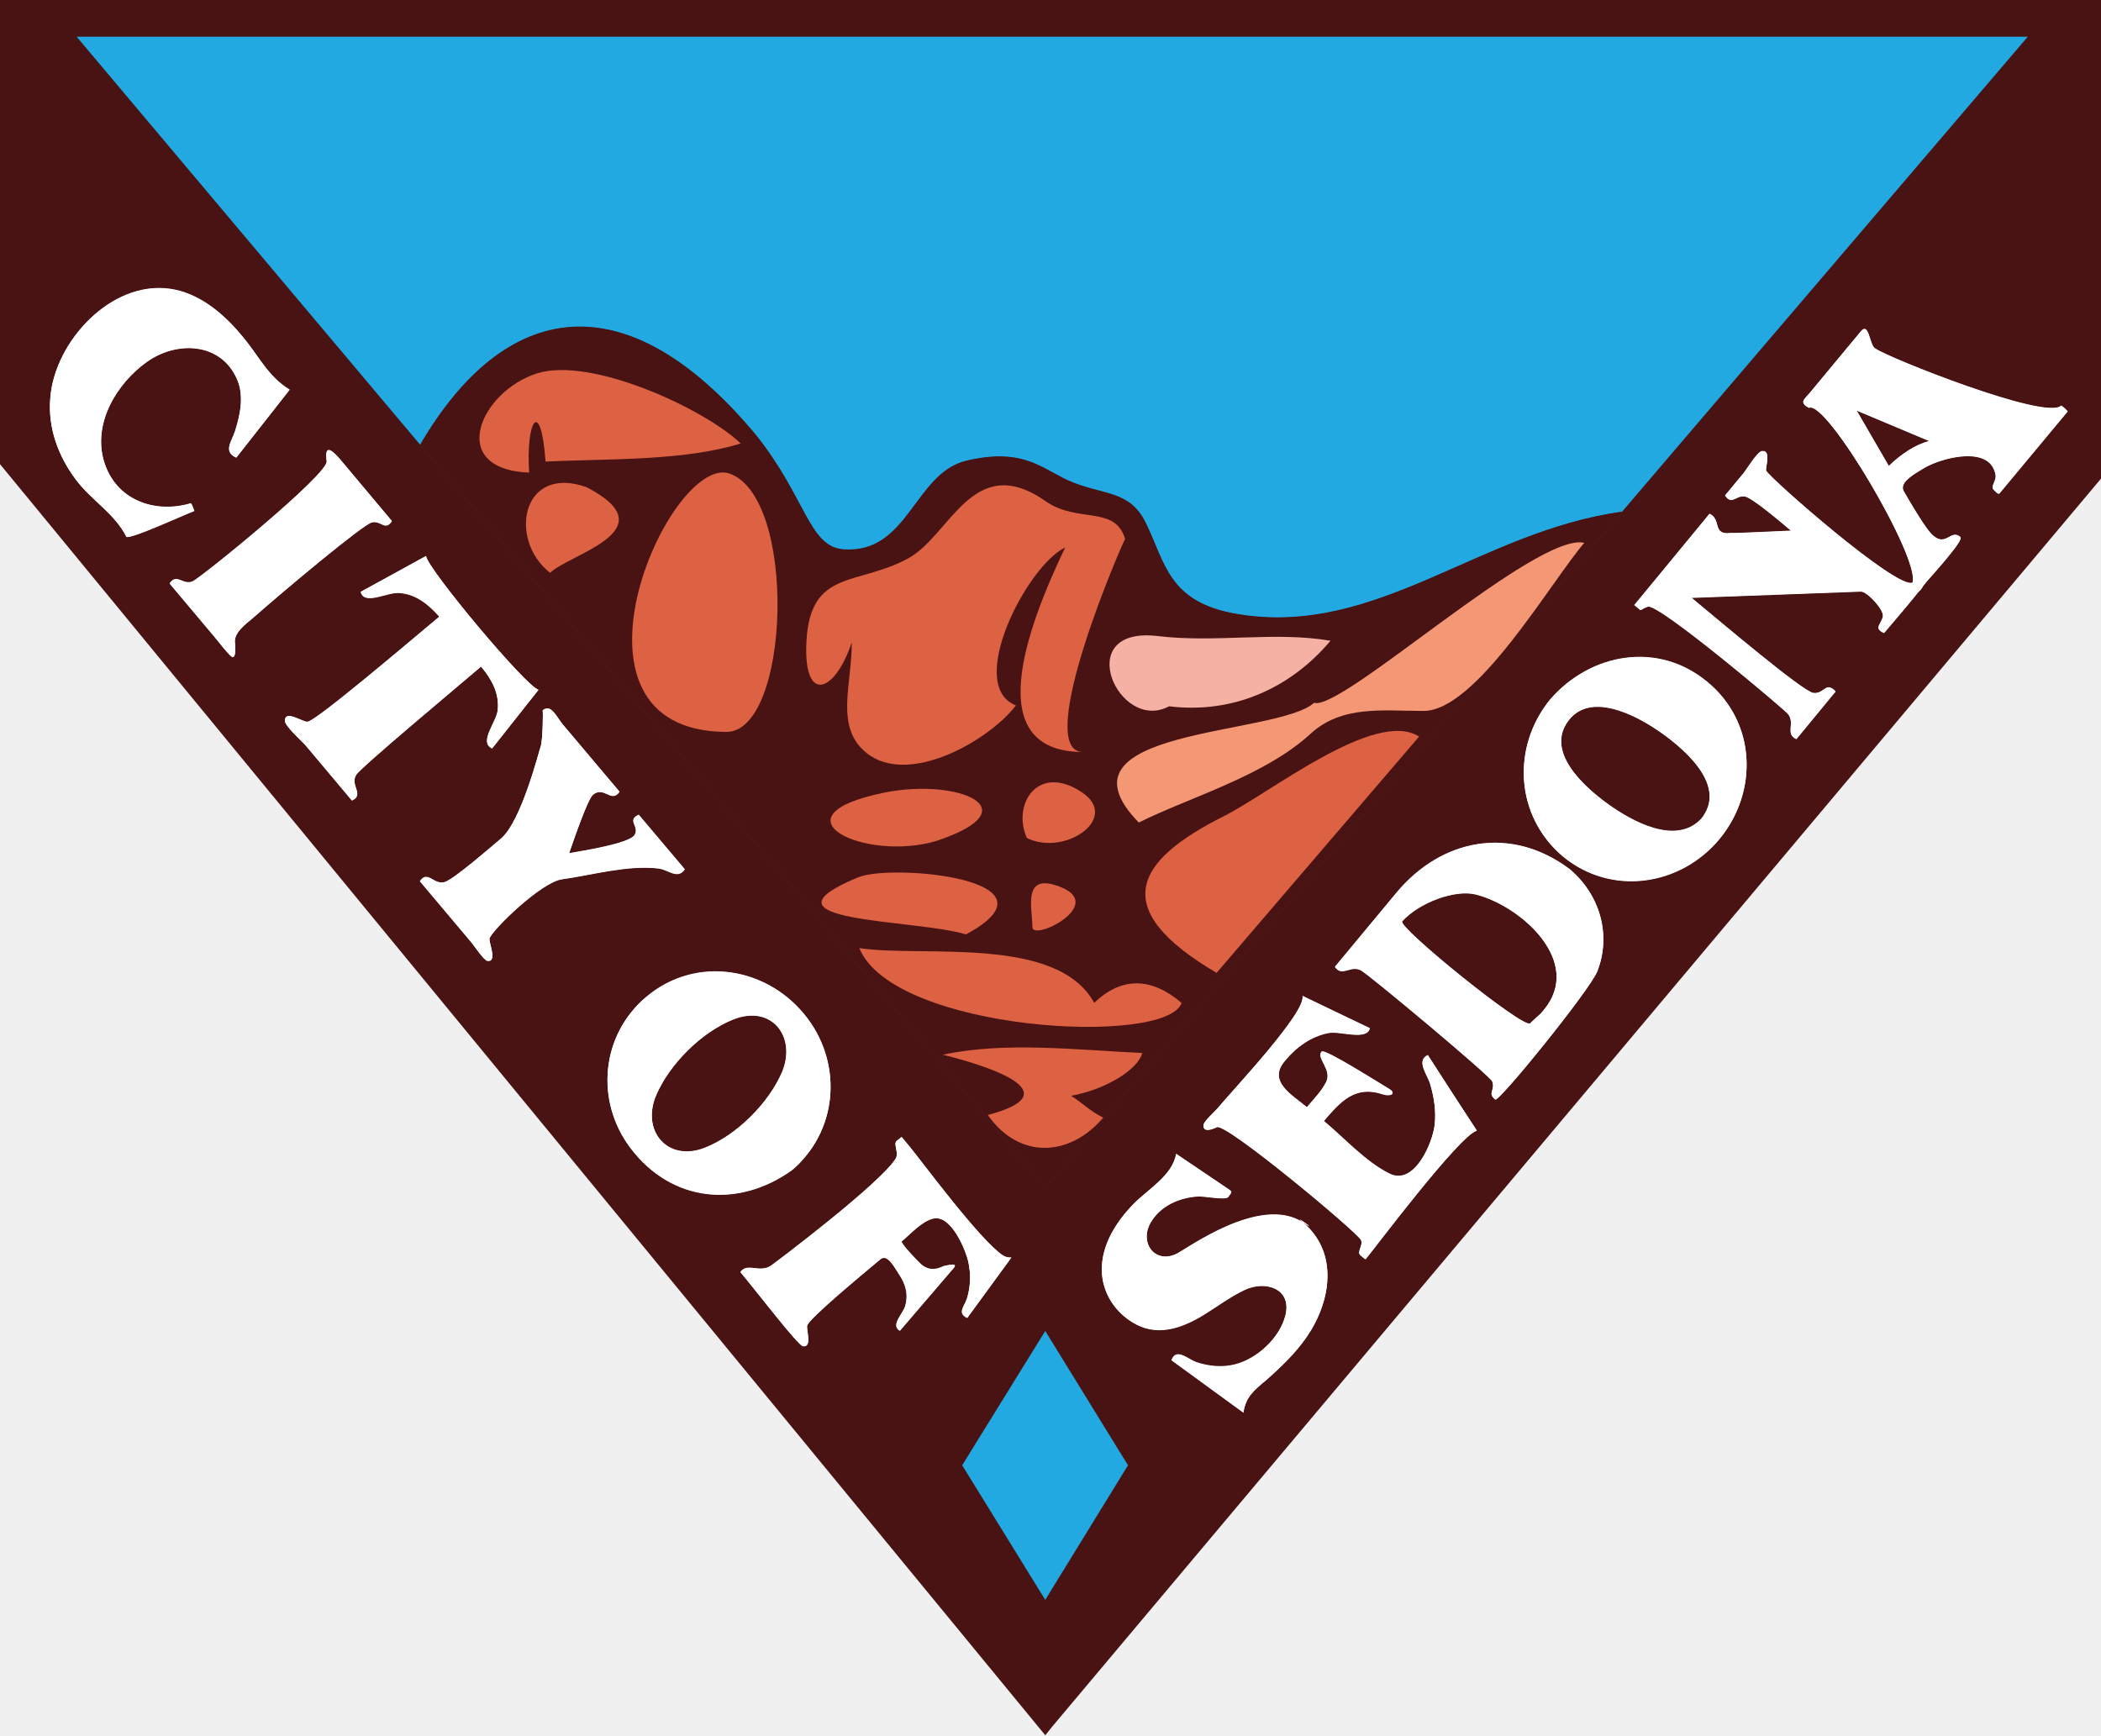
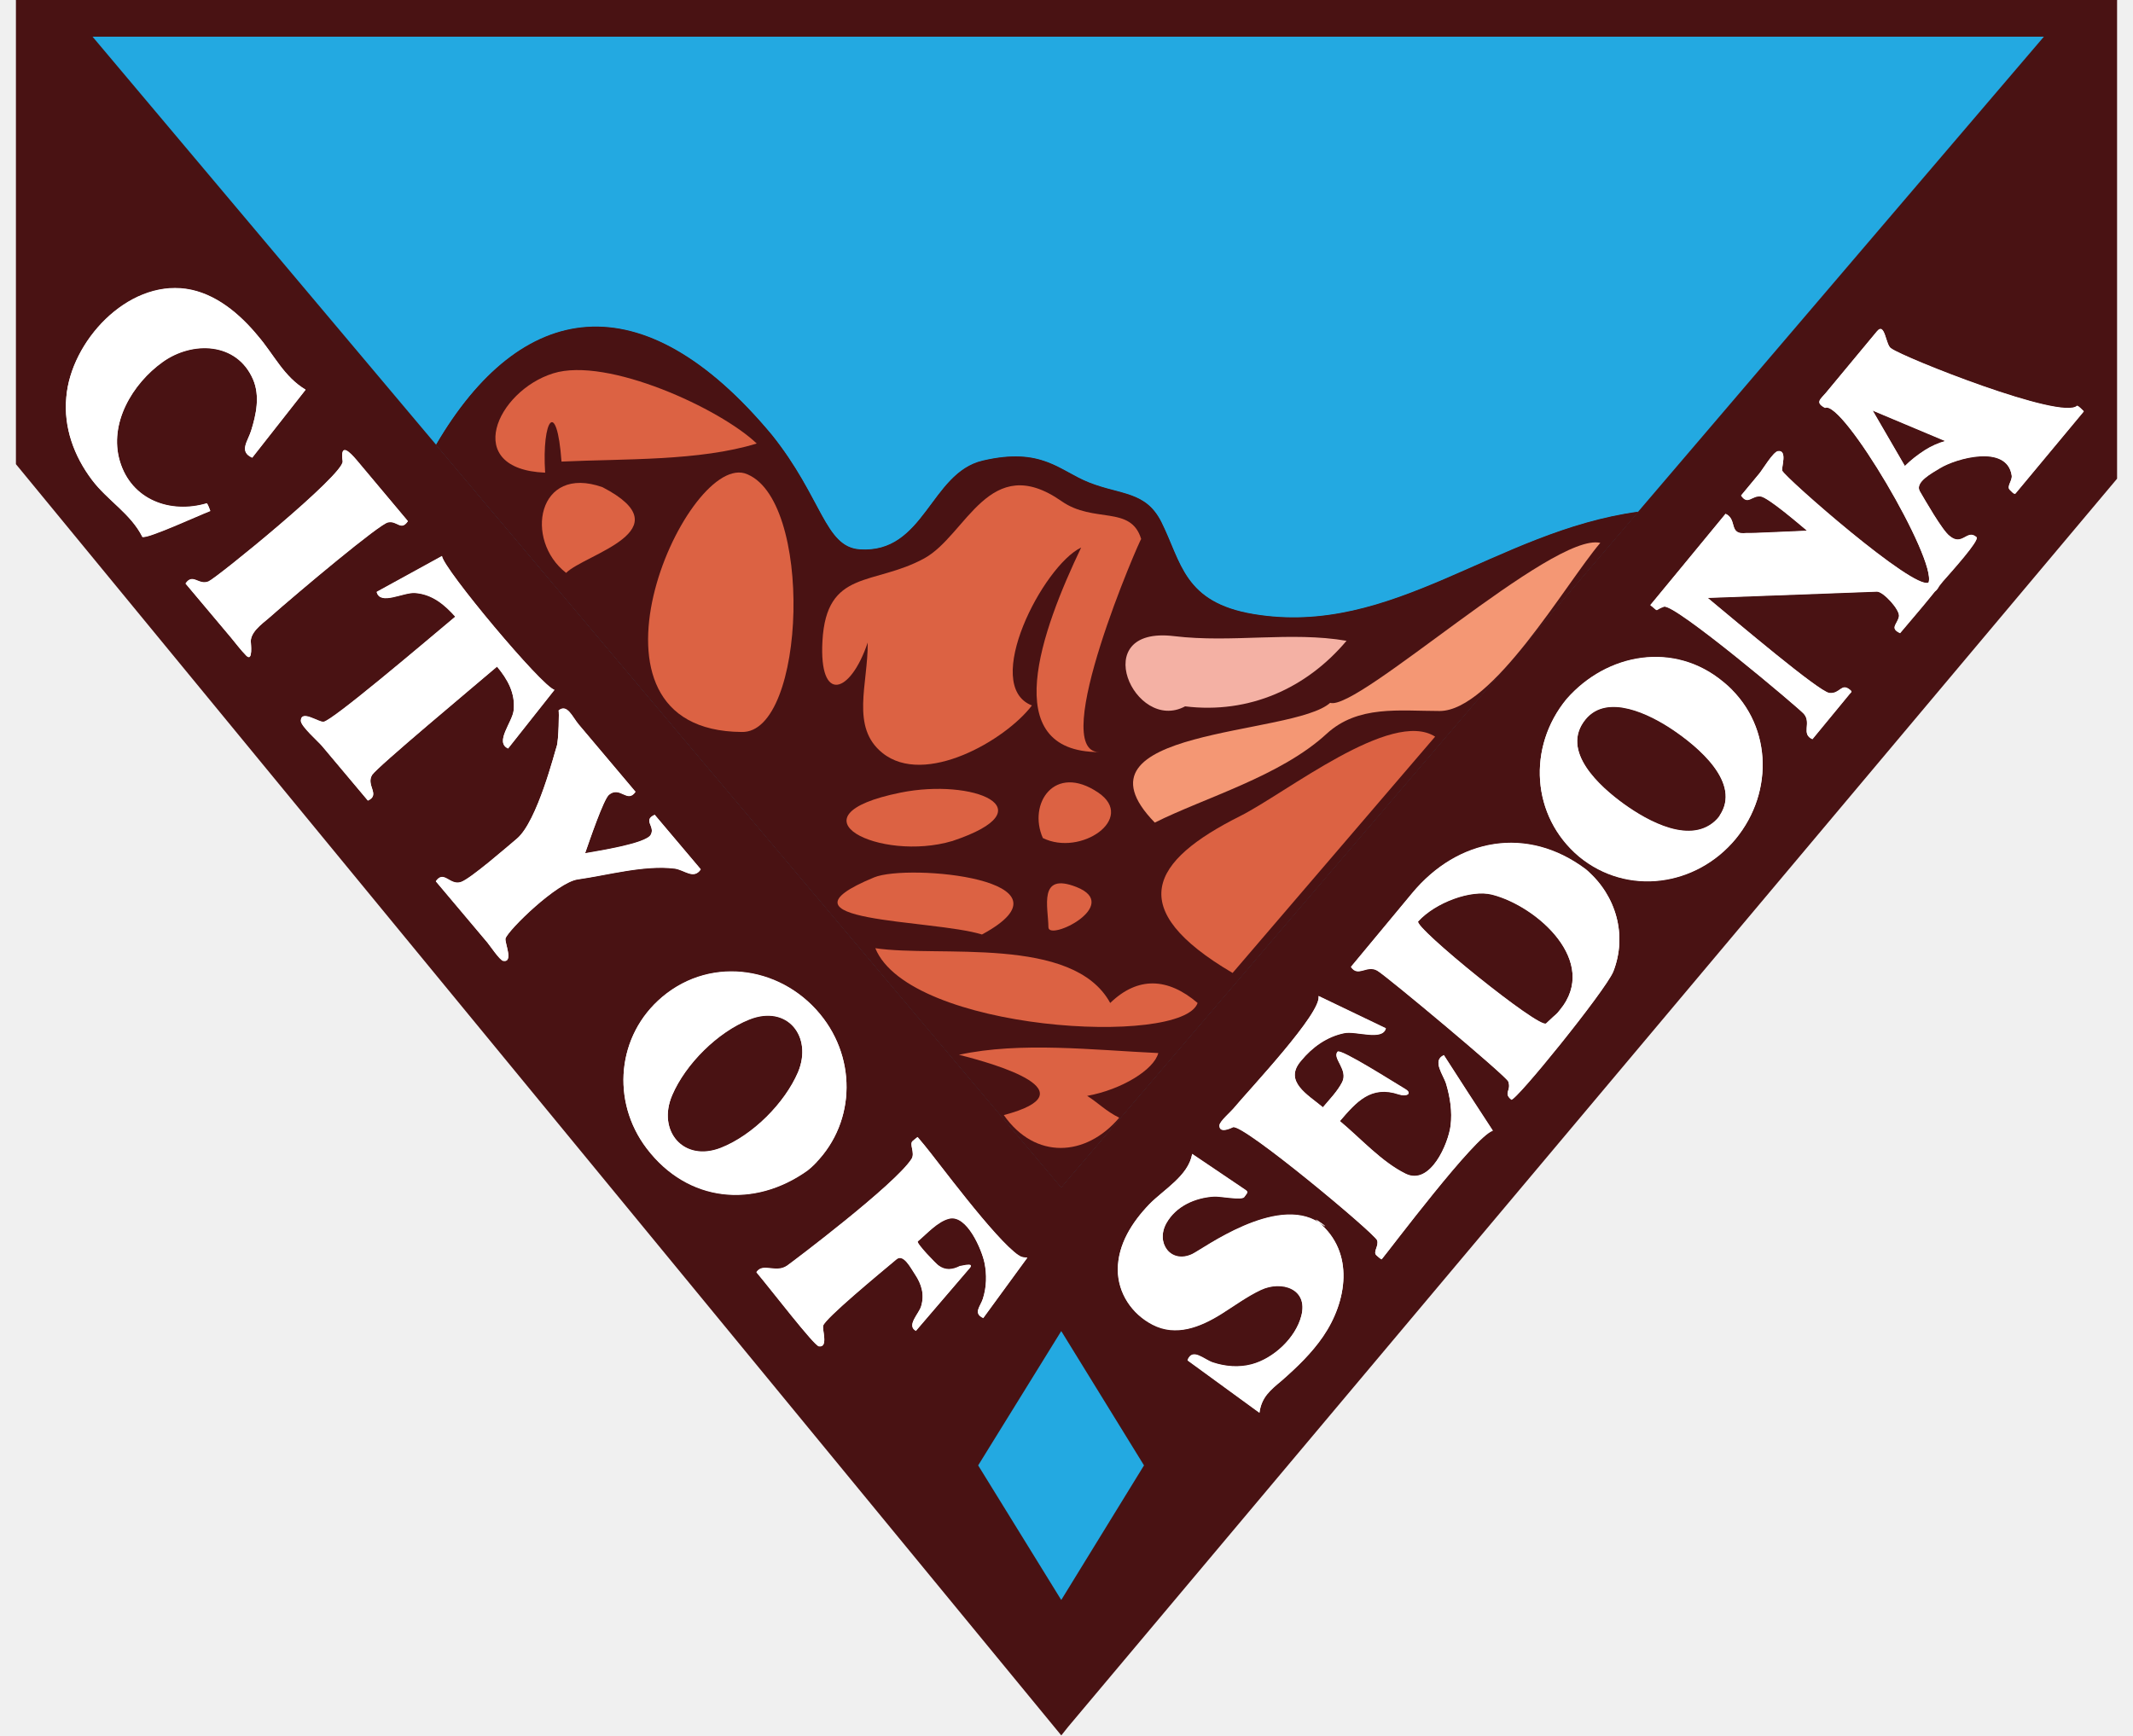
- <svg xmlns="http://www.w3.org/2000/svg" version="1.0" id="Layer_1" x="0px" y="0px" width="101.668px" height="83.984px" viewBox="42.185 0 101.668 83.984" enable-background="new 42.185 0 101.668 83.984" xml:space="preserve">
+ <svg xmlns="http://www.w3.org/2000/svg" version="1.0" id="Layer_1" x="0px" y="0px" width="102px" height="83px" viewBox="42.185 0 101.668 83.984" enable-background="new 42.185 0 101.668 83.984" xml:space="preserve">
  <g id="Layer_2">
    <g>
      <g id="Layer_2_1_">
        <g>
          <g>
            <polygon fill="#23A9E1" points="42.185,0 92.766,59.054 143.853,0      " />
          </g>
          <path fill="#491213" d="M93.104,0H42.185v22.463l50.582,61.521l0.338-0.424l50.748-60.394V0H93.104z M93.104,57.05l-0.338,0.41 L45.893,1.776h47.211h47.207L93.104,57.05z" />
          <path fill="#491213" d="M92.766,57.46l0.338-0.41l27.576-32.287c-6.912,0.949-11.863,6.076-18.604,4.955 c-3.396-0.563-3.498-2.514-4.469-4.455c-0.746-1.493-1.938-1.303-3.486-1.91c-1.443-0.564-2.277-1.738-5.162-1.061 c-2.528,0.592-2.809,4.518-5.953,4.293c-1.688-0.121-1.811-2.498-4.244-5.539c-6.301-7.571-12.157-6.523-16.245,0.475 L92.766,57.46z" />
          <g>
            <g>
              <path fill="#FFFFFF" d="M65.464,32.248c0.513,0.618,0.892,1.284,0.806,2.116c-0.06,0.579-0.937,1.55-0.271,1.847 c0.748-0.944,1.496-1.89,2.242-2.834c-0.602-0.151-5.365-5.849-5.441-6.473c-1.053,0.578-2.106,1.156-3.159,1.734 c0.164,0.66,1.295,0.005,1.854,0.046c0.828,0.06,1.424,0.56,1.953,1.151c-1.729,1.449-5.932,5.018-6.375,5.09 c-0.227,0.037-1.089-0.601-1.102-0.055c-0.007,0.262,0.853,1.014,1.015,1.209c0.743,0.885,1.485,1.771,2.229,2.652 c0.619-0.281-0.108-0.73,0.205-1.242C59.655,37.115,64.324,33.224,65.464,32.248L65.464,32.248z" />
            </g>
            <g>
              <path fill="#FFFFFF" d="M60.192,25.269c0.442-0.095,0.623,0.434,0.957-0.056c-0.814-0.974-1.633-1.945-2.447-2.918 c-0.372-0.441-0.841-0.916-0.707,0.019c0.089,0.63-6.113,5.664-6.493,5.819c-0.479,0.197-0.758-0.416-1.108,0.098 c0.73,0.869,1.461,1.738,2.192,2.607c0.246,0.293,0.478,0.612,0.747,0.883c0.339,0.339,0.208-0.672,0.225-0.586 c-0.092-0.512,0.526-0.947,0.854-1.228C55.956,28.547,59.809,25.319,60.192,25.269z" />
            </g>
            <g>
              <path fill="#FFFFFF" d="M51.42,24.352c-1.768,0.523-3.649-0.164-4.207-2.042c-0.543-1.835,0.614-3.757,2.071-4.802 c1.438-1.031,3.589-0.969,4.373,0.838c0.346,0.8,0.157,1.707-0.095,2.503c-0.16,0.506-0.598,1,0.057,1.288 c0.859-1.096,1.721-2.189,2.581-3.285c-1.056-0.633-1.519-1.684-2.301-2.596c-0.882-1.07-2.063-2.078-3.481-2.283 c-2.87-0.406-5.574,2.556-5.795,5.244c-0.137,1.457,0.374,2.849,1.246,4.002c0.75,0.994,1.867,1.623,2.436,2.754 c0.262,0.095,2.704-1.033,3.285-1.256C51.538,24.606,51.501,24.442,51.42,24.352C50.659,24.577,51.42,24.352,51.42,24.352z" />
            </g>
            <g>
              <path fill="#FFFFFF" d="M90.721,60.759c-1.15-0.768-4.025-4.689-4.574-5.34c-0.107-0.131-0.22-0.262-0.328-0.393 c-0.012-0.016-0.283,0.225-0.246,0.189c-0.174,0.146,0.135,0.574-0.053,0.865c-0.793,1.238-5.759,4.98-6.017,5.162 c-0.555,0.385-1.164-0.158-1.487,0.314c0.719,0.855,2.778,3.543,3.02,3.582c0.479,0.078,0.146-0.814,0.211-1 c0.123-0.369,2.633-2.445,3.549-3.211c0.336-0.281,0.688,0.426,0.888,0.723c0.327,0.484,0.475,1,0.299,1.568 c-0.117,0.371-0.717,0.92-0.25,1.174c0.619-0.723,2.36-2.754,2.612-3.049c0.253-0.293-0.565-0.037-0.469-0.086 c-0.371,0.189-0.719,0.234-1.063-0.029c-0.097-0.068-1.088-1.082-0.99-1.166c0.432-0.359,0.959-0.963,1.518-1.1 c0.863-0.213,1.582,1.516,1.709,2.129c0.121,0.578,0.104,1.186-0.075,1.75c-0.123,0.387-0.486,0.697,0.018,0.93 c0.713-0.973,1.424-1.943,2.133-2.92C90.975,60.863,90.841,60.832,90.721,60.759C90.593,60.675,90.86,60.83,90.721,60.759z" />
            </g>
            <g>
              <path fill="#FFFFFF" d="M80.496,56.628c2.205-1.855,2.482-5.053,0.771-7.338c-1.867-2.49-5.371-3.097-7.806-1.052 c-2.203,1.853-2.487,5.046-0.758,7.324C74.694,58.183,77.903,58.48,80.496,56.628C81.653,55.654,80.397,56.699,80.496,56.628z M80.031,51.876c-0.646,1.51-2.201,3.062-3.732,3.666c-1.817,0.715-3.1-0.826-2.358-2.553 c0.649-1.516,2.203-3.057,3.735-3.666C79.528,48.59,80.742,50.169,80.031,51.876C79.651,52.765,80.102,51.707,80.031,51.876z" />
            </g>
            <g>
              <path fill="#FFFFFF" d="M74.052,42.021c0.476,0.062,0.927,0.551,1.269,0.043c-0.74-0.879-1.482-1.759-2.228-2.638 c-0.596,0.269,0.048,0.55-0.194,0.972c-0.244,0.426-2.56,0.78-3.176,0.89c0.225-0.644,0.896-2.615,1.157-2.835 c0.543-0.444,0.884,0.433,1.283-0.141c-0.916-1.084-1.83-2.17-2.744-3.253c-0.311-0.366-0.559-1.028-0.979-0.68 c0.039-0.031,0.006,1.473-0.088,1.731c-0.086,0.235-0.937,3.64-1.927,4.472c-0.493,0.414-2.237,1.934-2.702,2.096 c-0.541,0.188-0.824-0.598-1.22-0.037c0.83,0.986,1.66,1.971,2.49,2.957c0.125,0.148,0.603,0.863,0.768,0.893 c0.521,0.096,0.06-0.893,0.113-1.086c0.15-0.43,2.5-2.719,3.496-2.857C70.832,42.34,72.571,41.842,74.052,42.021 C74.391,42.063,73.701,41.978,74.052,42.021z" />
            </g>
          </g>
          <g>
            <g>
              <path fill="#FFFFFF" d="M111.391,52.449c0.19,0.648,0.299,1.332,0.215,2.01c-0.107,0.873-0.979,2.924-2.174,2.34 c-1.168-0.574-2.193-1.729-3.188-2.553c0.803-0.936,1.508-1.748,2.854-1.295c0.37,0.123,0.688-0.035,0.299-0.262 c-0.404-0.234-3.113-1.965-3.261-1.799c-0.271,0.311,0.527,0.867,0.222,1.473c-0.229,0.447-0.609,0.834-0.933,1.219 c-0.721-0.607-1.924-1.252-1.057-2.256c0.541-0.66,1.25-1.172,2.098-1.342c0.564-0.113,1.841,0.389,2.007-0.225 c-1.089-0.521-2.173-1.045-3.259-1.564c0.177,0.798-3.35,4.523-4.131,5.462c-0.112,0.139-0.658,0.609-0.664,0.799 c-0.01,0.428,0.621,0.096,0.656,0.084c0.486-0.182,6.816,5.107,6.973,5.471c0.101,0.281-0.221,0.574-0.028,0.73 c-0.011-0.01,0.229,0.217,0.254,0.186c0.391-0.469,4.521-5.977,5.373-6.217c-0.793-1.215-1.588-2.432-2.367-3.652 C110.69,51.316,111.259,52.007,111.391,52.449z" />
            </g>
            <g>
              <path fill="#FFFFFF" d="M105.229,59.152c-2.076-1.34-5.597,1.279-6.125,1.531c-1.039,0.49-1.789-0.543-1.25-1.502 c0.469-0.83,1.393-1.234,2.311-1.289c0.275-0.018,1.351,0.197,1.459,0.025c0.129-0.203,0.228-0.223,0.041-0.348 c-0.854-0.578-1.711-1.154-2.565-1.732c-0.177,1.057-1.386,1.729-2.076,2.439c-0.822,0.855-1.521,1.932-1.521,3.156 c0,1.135,0.679,2.143,1.677,2.66c1.137,0.592,2.317,0.117,3.323-0.51c0.627-0.393,1.254-0.857,1.924-1.172 c0.996-0.467,2.306-0.062,1.953,1.27c-0.28,1.074-1.352,2.062-2.403,2.34c-0.617,0.164-1.271,0.109-1.873-0.09 c-0.433-0.141-0.992-0.734-1.229-0.111c1.16,0.848,2.32,1.691,3.48,2.537c0.104-0.76,0.522-1.09,1.086-1.562 c0.735-0.646,1.438-1.318,1.994-2.129C106.593,62.972,106.973,60.603,105.229,59.152z" />
            </g>
            <g>
              <path fill="#FFFFFF" d="M105.229,59.152C106.155,59.75,104.639,58.658,105.229,59.152L105.229,59.152z" />
            </g>
            <g>
              <path fill="#FFFFFF" d="M134.462,21.838C134.455,21.842,134.455,21.842,134.462,21.838L134.462,21.838z" />
            </g>
            <g>
              <path fill="#FFFFFF" d="M141.919,19.629c-0.729,0.729-8.42-2.342-8.981-2.765c-0.289-0.116-0.299-1.321-0.705-0.833 c-0.402,0.488-0.81,0.977-1.215,1.463c-0.418,0.506-0.838,1.01-1.256,1.514c-0.261,0.313-0.537,0.457-0.039,0.72 c0.838-0.419,5.418,7.346,5.008,8.461c-0.726,0.376-6.914-5.058-7.08-5.415c-0.053-0.146,0.272-1.021-0.211-0.945 c-0.229,0.036-0.744,0.896-0.89,1.072c-0.297,0.357-0.592,0.715-0.889,1.072c0.332,0.484,0.516-0.021,0.959,0.042 c0.383,0.077,1.844,1.331,2.24,1.663c-0.726,0.027-2.687,0.132-2.935,0.113c-0.903,0.112-0.422-0.662-1.016-0.931 c-0.76,0.922-1.52,1.843-2.277,2.765c-0.44,0.535-0.885,1.071-1.325,1.606c-0.054,0.065-0.047,0.032,0.051,0.112 c0.33,0.272,0.104,0.168,0.567,0.006c0.507-0.178,6.56,4.931,6.775,5.189c0.377,0.45-0.154,0.976,0.412,1.221 c0.6-0.728,1.197-1.457,1.797-2.184c0.092-0.109,0.141-0.1,0.021-0.197c-0.429-0.354-0.478,0.211-1.002,0.153 c-0.533-0.089-4.396-3.368-5.896-4.61c1.82-0.067,7.291-0.271,8.197-0.304c0.301-0.011,1.141,0.896,1.067,1.216 c-0.079,0.379-0.463,0.559,0.056,0.795c0.479-0.576,0.983-1.149,1.455-1.734l0,0l0.229-0.282 c0.076-0.052,0.146-0.146,0.209-0.265l0.168-0.211c0.426-0.485,1.801-2.006,1.635-2.15c-0.461-0.4-0.684,0.466-1.297-0.054 c-0.348-0.249-1.223-1.788-1.442-2.162c-0.265-0.449,0.606-0.897,0.963-1.119c0.776-0.481,3.248-1.183,3.481,0.349 c0.041,0.258-0.271,0.549-0.084,0.703c0.045,0.037,0.205,0.242,0.271,0.163c0.164-0.196,2.36-2.843,3.301-3.969 C142.147,19.815,142.037,19.674,141.919,19.629z M134.546,21.784C134.623,21.735,134.699,21.687,134.546,21.784 c-0.051,0.032-0.073,0.048-0.084,0.054c0.015-0.008,0.047-0.029,0.082-0.051c-0.346,0.219-0.668,0.473-0.959,0.76 c-0.521-0.896-1.043-1.795-1.563-2.692c1.178,0.491,2.354,0.985,3.524,1.481C135.192,21.434,134.856,21.588,134.546,21.784z" />
            </g>
            <g>
              <path fill="#FFFFFF" d="M124.8,32.996c-2.375-1.979-5.629-1.404-7.586,0.831c-1.901,2.312-1.711,5.664,0.605,7.615 c2.34,1.926,5.67,1.438,7.572-0.847C127.291,38.293,127.16,34.928,124.8,32.996z M124.52,39.609 c-0.019,0.02-0.023,0.025-0.025,0.025c-1.231,1.293-3.356,0.098-4.506-0.73c-1.146-0.828-3.109-2.568-1.855-4.104 c1.058-1.287,3.125-0.231,4.191,0.481c1.199,0.804,3.412,2.597,2.275,4.216C124.673,39.408,124.727,39.353,124.52,39.609z" />
            </g>
            <g>
              <path fill="#FFFFFF" d="M124.8,32.996C125.973,33.955,124.548,32.784,124.8,32.996L124.8,32.996z" />
            </g>
            <g>
              <path fill="#FFFFFF" d="M124.492,39.637c0.01-0.01,0.018-0.02,0.025-0.026c0.028-0.037,0.057-0.073,0.08-0.11 C124.548,39.562,124.489,39.637,124.492,39.637z" />
            </g>
            <g>
              <path fill="#FFFFFF" d="M118.208,42.119c0.111,0.094,0.273,0.225-0.062-0.057c-2.836-2.127-6.193-1.504-8.402,1.156 c-0.988,1.188-1.977,2.379-2.961,3.566c0.352,0.512,0.764-0.117,1.273,0.176c0.436,0.25,6.243,5.101,6.338,5.365 c0.164,0.459-0.254,0.549,0.145,0.875c0.172,0.145,4.537-5.244,4.937-6.189C120.164,45.258,119.614,43.334,118.208,42.119z M116.891,48.873c-0.24,0.297-0.043,0.055-0.664,0.65c-0.308,0.293-6.438-4.675-6.191-4.943 c0.834-0.918,2.566-1.557,3.576-1.299C115.8,43.842,118.824,46.543,116.891,48.873z" />
            </g>
          </g>
        </g>
      </g>
      <path fill="#491213" d="M92.765,57.477l0.339-0.409L120.68,24.78c-6.913,0.949-11.864,6.077-18.604,4.956 c-3.396-0.564-3.498-2.514-4.47-4.456c-0.746-1.493-1.937-1.303-3.486-1.91c-1.442-0.565-2.277-1.738-5.162-1.061 c-2.528,0.593-2.808,4.518-5.952,4.293c-1.689-0.121-1.812-2.497-4.244-5.539c-6.302-7.571-12.158-6.523-16.247,0.475 L92.765,57.477z" />
      <g>
        <polygon fill="#23A9E1" points="88.745,70.916 92.765,64.416 96.769,70.916 92.765,77.43    " />
      </g>
      <g>
        <g>
          <path fill="#FFFFFF" d="M65.464,32.265c0.513,0.618,0.891,1.284,0.806,2.116c-0.059,0.579-0.936,1.55-0.27,1.846 c0.747-0.945,1.495-1.889,2.242-2.834c-0.603-0.151-5.365-5.848-5.442-6.472c-1.053,0.578-2.106,1.156-3.159,1.734 c0.164,0.661,1.294,0.005,1.854,0.046c0.828,0.06,1.425,0.56,1.953,1.152c-1.729,1.449-5.932,5.017-6.374,5.09 c-0.227,0.036-1.089-0.601-1.102-0.056c-0.006,0.262,0.853,1.014,1.015,1.21c0.743,0.884,1.485,1.769,2.229,2.653 c0.619-0.282-0.11-0.732,0.205-1.243C59.654,37.133,64.323,33.24,65.464,32.265L65.464,32.265z" />
        </g>
        <g>
          <path fill="#FFFFFF" d="M60.191,25.285c0.443-0.095,0.624,0.434,0.958-0.056c-0.815-0.973-1.633-1.945-2.448-2.917 c-0.371-0.442-0.841-0.916-0.706,0.018c0.089,0.63-6.113,5.664-6.493,5.82c-0.479,0.197-0.758-0.417-1.109,0.097 c0.731,0.869,1.461,1.739,2.193,2.608c0.246,0.292,0.477,0.612,0.747,0.882c0.339,0.339,0.208-0.672,0.224-0.585 c-0.091-0.513,0.527-0.948,0.855-1.228C55.956,28.563,59.809,25.336,60.191,25.285z" />
        </g>
        <g>
          <path fill="#FFFFFF" d="M51.42,24.368c-1.768,0.523-3.65-0.164-4.207-2.042c-0.543-1.835,0.614-3.757,2.071-4.801 c1.438-1.032,3.589-0.97,4.373,0.838c0.346,0.799,0.157,1.706-0.095,2.502c-0.16,0.506-0.597,1,0.057,1.289 c0.859-1.096,1.721-2.19,2.581-3.286c-1.056-0.633-1.519-1.683-2.301-2.595c-0.882-1.071-2.063-2.079-3.481-2.284 c-2.87-0.406-5.574,2.556-5.795,5.245c-0.137,1.457,0.374,2.848,1.246,4.001c0.75,0.994,1.867,1.623,2.435,2.754 c0.262,0.095,2.705-1.033,3.286-1.255C51.538,24.623,51.501,24.459,51.42,24.368C50.659,24.594,51.42,24.368,51.42,24.368z" />
        </g>
        <g>
          <path fill="#FFFFFF" d="M90.72,60.777c-1.15-0.768-4.025-4.689-4.573-5.341c-0.107-0.13-0.219-0.261-0.329-0.392 c-0.011-0.015-0.283,0.225-0.246,0.19c-0.173,0.146,0.135,0.573-0.052,0.864c-0.793,1.24-5.758,4.982-6.016,5.163 c-0.556,0.384-1.164-0.159-1.489,0.315c0.719,0.854,2.78,3.543,3.02,3.582c0.479,0.078,0.147-0.814,0.211-1 c0.123-0.369,2.633-2.445,3.549-3.211c0.336-0.281,0.688,0.426,0.888,0.723c0.327,0.484,0.475,1,0.298,1.568 c-0.116,0.37-0.717,0.92-0.25,1.174c0.619-0.723,2.361-2.754,2.613-3.049c0.252-0.293-0.566-0.037-0.469-0.087 c-0.37,0.19-0.719,0.235-1.063-0.028c-0.096-0.07-1.089-1.082-0.99-1.166c0.432-0.36,0.959-0.963,1.518-1.1 c0.862-0.213,1.582,1.516,1.709,2.129c0.121,0.578,0.104,1.186-0.076,1.75c-0.124,0.387-0.487,0.696,0.018,0.93 c0.713-0.974,1.423-1.945,2.132-2.92C90.974,60.88,90.842,60.848,90.72,60.777C90.593,60.692,90.859,60.847,90.72,60.777z" />
        </g>
        <g>
          <path fill="#FFFFFF" d="M80.496,56.646c2.205-1.855,2.481-5.053,0.769-7.339c-1.867-2.489-5.371-3.096-7.804-1.052 c-2.204,1.854-2.489,5.047-0.758,7.325C74.694,58.201,77.902,58.498,80.496,56.646C81.652,55.671,80.397,56.716,80.496,56.646z M80.031,51.893c-0.647,1.51-2.201,3.063-3.732,3.667c-1.818,0.715-3.1-0.827-2.36-2.553c0.65-1.516,2.203-3.057,3.737-3.666 C79.528,48.606,80.742,50.187,80.031,51.893C79.65,52.783,80.102,51.724,80.031,51.893z" />
        </g>
        <g>
          <path fill="#FFFFFF" d="M74.052,42.037c0.475,0.06,0.926,0.55,1.269,0.042c-0.741-0.879-1.483-1.758-2.228-2.637 c-0.595,0.269,0.047,0.549-0.194,0.971c-0.244,0.427-2.56,0.781-3.176,0.89c0.224-0.644,0.896-2.615,1.157-2.835 c0.544-0.445,0.883,0.432,1.283-0.141c-0.915-1.084-1.829-2.169-2.743-3.253c-0.311-0.366-0.56-1.028-0.98-0.68 c0.038-0.031,0.006,1.472-0.089,1.733c-0.086,0.236-0.936,3.638-1.926,4.47c-0.493,0.414-2.237,1.934-2.702,2.097 c-0.541,0.189-0.825-0.598-1.22-0.038c0.83,0.986,1.661,1.971,2.491,2.957c0.125,0.148,0.602,0.863,0.767,0.893 c0.521,0.094,0.06-0.893,0.113-1.086c0.15-0.431,2.5-2.719,3.497-2.859C70.832,42.356,72.571,41.859,74.052,42.037 C74.391,42.079,73.7,41.994,74.052,42.037z" />
        </g>
      </g>
      <g>
        <path fill="#DC6243" d="M67.792,22.874c-4.043-0.167-2.352-3.954,0.395-4.808c2.611-0.813,8.089,1.717,9.843,3.398 c-2.782,0.855-6.386,0.732-9.446,0.874C68.357,19.218,67.625,20.306,67.792,22.874L67.792,22.874z" />
      </g>
      <g>
        <path fill="#DC6243" d="M68.807,27.724c-2.04-1.579-1.396-5.266,1.763-4.146C74.575,25.662,69.714,26.817,68.807,27.724 C68.807,27.724,68.849,27.682,68.807,27.724z" />
      </g>
      <g>
        <path fill="#DC6243" d="M77.295,35.423c-8.62-0.071-2.792-13.322,0.141-12.521C80.809,23.975,80.431,35.524,77.295,35.423 L77.295,35.423z" />
      </g>
      <g>
        <path fill="#DC6243" d="M83.401,31.094c-0.84,2.501-2.36,2.968-2.191-0.07c0.193-3.503,2.479-2.662,4.93-4.004 c2.04-1.119,3.139-5.214,6.641-2.765c1.562,1.093,3.353,0.179,3.852,1.833c-0.025-0.084-4.545,10.308-2.031,10.308 c-4.961,0-2.772-5.922-0.874-9.899c-1.847,0.885-4.842,6.688-2.382,7.643c-1.281,1.686-5.194,3.945-7.234,2.298 C82.558,35.189,83.418,33.113,83.401,31.094L83.401,31.094z" />
      </g>
      <g>
        <path fill="#DC6243" d="M87.505,40.697c-3.489,1.046-8.122-1.207-2.51-2.34C88.478,37.653,92.182,39.135,87.505,40.697 C87.646,40.655,87.377,40.74,87.505,40.697z" />
      </g>
      <g>
        <path fill="#DC6243" d="M91.875,40.556c-0.736-1.658,0.562-3.635,2.68-2.199C96.402,39.609,93.704,41.463,91.875,40.556 L91.875,40.556z" />
      </g>
      <g>
        <path fill="#DC6243" d="M88.929,45.224c-2.411-0.747-10.537-0.561-5.218-2.764C85.351,41.781,93.865,42.558,88.929,45.224 L88.929,45.224z" />
      </g>
      <g>
        <path fill="#DC6243" d="M92.144,44.871c-0.007-0.96-0.512-2.679,1.354-1.946C95.733,43.804,92.144,45.576,92.144,44.871 C92.144,44.871,92.144,44.702,92.144,44.871z" />
      </g>
      <g>
        <path fill="#DC6243" d="M99.363,48.538c-1.437-1.227-2.891-1.295-4.229,0c-1.795-3.293-8.318-2.19-11.366-2.651 C85.406,49.916,98.632,50.667,99.363,48.538L99.363,48.538z" />
      </g>
      <g>
        <path fill="#DC6243" d="M97.46,50.962c-3.151-0.146-6.671-0.563-9.646,0.084c1.86,0.466,6.396,1.795,2.172,2.918 c1.516,2.168,3.974,2.029,5.584,0.127c-0.654-0.322-1.01-0.719-1.552-1.057C95.69,52.731,97.252,51.767,97.46,50.962 L97.46,50.962z" />
      </g>
      <g>
        <path fill="#DC6243" d="M101.056,47.085c-5.288-3.112-3.95-5.427,0.354-7.586c2.254-1.131,7.323-5.208,9.446-3.85 C107.589,39.461,104.322,43.273,101.056,47.085L101.056,47.085z" />
      </g>
      <g>
        <path fill="#F49774" d="M97.291,39.809c-4.479-4.601,6.688-4.178,8.486-5.796c1.312,0.437,10.769-8.283,13.071-7.741 c-1.655,1.941-5.22,8.136-7.774,8.136c-1.965,0-3.95-0.292-5.473,1.107C103.378,37.563,99.694,38.605,97.291,39.809 L97.291,39.809z" />
      </g>
      <g>
        <path fill="#F4B1A4" d="M98.758,34.183c-2.453,1.319-4.772-3.907-0.537-3.398c2.813,0.338,5.662-0.237,8.348,0.226 C104.642,33.302,101.863,34.564,98.758,34.183L98.758,34.183z" />
      </g>
      <g>
        <g>
          <path fill="#FFFFFF" d="M111.39,52.466c0.191,0.648,0.299,1.332,0.215,2.009c-0.106,0.873-0.979,2.925-2.173,2.34 c-1.169-0.573-2.194-1.728-3.188-2.552c0.802-0.936,1.507-1.749,2.854-1.295c0.37,0.123,0.688-0.036,0.299-0.262 c-0.404-0.234-3.113-1.965-3.261-1.799c-0.271,0.311,0.528,0.867,0.221,1.473c-0.229,0.447-0.609,0.834-0.932,1.219 c-0.72-0.607-1.923-1.253-1.057-2.256c0.542-0.66,1.25-1.172,2.098-1.342c0.565-0.114,1.841,0.389,2.006-0.225 c-1.087-0.521-2.172-1.044-3.258-1.565c0.177,0.799-3.349,4.525-4.131,5.463c-0.113,0.138-0.658,0.609-0.664,0.798 c-0.009,0.429,0.622,0.097,0.657,0.084c0.485-0.181,6.815,5.108,6.973,5.471c0.1,0.281-0.221,0.574-0.029,0.731 c-0.011-0.01,0.229,0.217,0.253,0.185c0.392-0.468,4.522-5.976,5.374-6.217c-0.794-1.215-1.588-2.431-2.368-3.651 C110.689,51.333,111.26,52.024,111.39,52.466z" />
        </g>
        <g>
          <path fill="#FFFFFF" d="M105.229,59.169c-2.077-1.34-5.596,1.279-6.125,1.531c-1.039,0.491-1.789-0.543-1.251-1.502 c0.469-0.83,1.394-1.234,2.311-1.289c0.276-0.018,1.35,0.197,1.459,0.025c0.13-0.202,0.228-0.221,0.042-0.346 c-0.856-0.578-1.712-1.155-2.567-1.733c-0.176,1.056-1.385,1.728-2.076,2.44c-0.822,0.854-1.52,1.931-1.52,3.156 c0,1.135,0.679,2.143,1.677,2.66c1.136,0.592,2.317,0.116,3.324-0.511c0.627-0.392,1.254-0.856,1.924-1.171 c0.996-0.467,2.304-0.062,1.953,1.27c-0.282,1.073-1.352,2.062-2.405,2.34c-0.616,0.164-1.27,0.109-1.872-0.09 c-0.432-0.142-0.993-0.734-1.229-0.111c1.161,0.847,2.32,1.691,3.481,2.537c0.104-0.76,0.522-1.09,1.086-1.563 c0.735-0.646,1.438-1.319,1.994-2.13C106.593,62.99,106.972,60.621,105.229,59.169z" />
        </g>
        <g>
          <path fill="#FFFFFF" d="M105.229,59.169C106.154,59.767,104.638,58.675,105.229,59.169L105.229,59.169z" />
        </g>
        <g>
          <path fill="#FFFFFF" d="M134.462,21.855C134.455,21.859,134.455,21.859,134.462,21.855L134.462,21.855z" />
        </g>
        <g>
          <path fill="#FFFFFF" d="M141.92,19.645c-0.729,0.729-8.42-2.341-8.982-2.764c-0.29-0.116-0.3-1.321-0.705-0.833 c-0.403,0.488-0.81,0.976-1.216,1.463c-0.418,0.505-0.837,1.009-1.256,1.513c-0.26,0.314-0.537,0.458-0.038,0.72 c0.837-0.419,5.417,7.346,5.008,8.461c-0.725,0.376-6.915-5.057-7.081-5.415c-0.052-0.146,0.273-1.021-0.211-0.945 c-0.229,0.036-0.743,0.896-0.889,1.072c-0.297,0.357-0.592,0.715-0.889,1.072c0.332,0.485,0.517-0.021,0.959,0.042 c0.383,0.077,1.844,1.331,2.24,1.664c-0.725,0.027-2.685,0.131-2.934,0.113c-0.903,0.112-0.422-0.663-1.015-0.931 c-0.76,0.922-1.521,1.843-2.277,2.764c-0.441,0.536-0.885,1.072-1.326,1.607c-0.054,0.065-0.047,0.032,0.05,0.112 c0.33,0.273,0.104,0.168,0.568,0.006c0.506-0.177,6.559,4.931,6.776,5.19c0.377,0.45-0.154,0.975,0.411,1.221 c0.6-0.728,1.197-1.457,1.798-2.184c0.091-0.11,0.141-0.1,0.021-0.198c-0.427-0.353-0.476,0.212-1.002,0.154 c-0.533-0.089-4.395-3.369-5.895-4.61c1.821-0.068,7.291-0.271,8.198-0.304c0.301-0.011,1.14,0.896,1.068,1.216 c-0.081,0.378-0.463,0.558,0.054,0.794c0.479-0.575,0.985-1.149,1.456-1.734l0,0l0.228-0.282 c0.076-0.052,0.146-0.145,0.21-0.265l0.168-0.211c0.425-0.485,1.8-2.006,1.635-2.15c-0.461-0.4-0.685,0.466-1.298-0.054 c-0.348-0.249-1.223-1.788-1.443-2.162c-0.264-0.449,0.608-0.897,0.964-1.119c0.776-0.482,3.247-1.183,3.482,0.348 c0.04,0.258-0.271,0.55-0.084,0.704c0.044,0.037,0.204,0.242,0.27,0.163c0.163-0.197,2.361-2.843,3.301-3.969 C142.146,19.832,142.037,19.69,141.92,19.645z M134.546,21.801C134.623,21.752,134.699,21.703,134.546,21.801 c-0.051,0.032-0.074,0.047-0.084,0.054c0.014-0.008,0.047-0.03,0.082-0.052c-0.345,0.22-0.668,0.473-0.958,0.761 c-0.521-0.897-1.044-1.795-1.564-2.693c1.178,0.491,2.353,0.985,3.524,1.481C135.192,21.45,134.855,21.605,134.546,21.801z" />
        </g>
        <g>
          <path fill="#FFFFFF" d="M124.801,33.012c-2.375-1.979-5.63-1.404-7.586,0.832c-1.903,2.312-1.712,5.663,0.604,7.615 c2.34,1.926,5.671,1.438,7.572-0.846C127.29,38.31,127.16,34.945,124.801,33.012z M124.52,39.626 c-0.019,0.02-0.024,0.027-0.025,0.027c-1.232,1.292-3.358,0.096-4.506-0.731c-1.146-0.829-3.11-2.57-1.855-4.104 c1.056-1.287,3.124-0.231,4.191,0.482c1.199,0.803,3.411,2.596,2.275,4.216C124.674,39.426,124.726,39.368,124.52,39.626z" />
        </g>
        <g>
          <path fill="#FFFFFF" d="M124.801,33.012C125.972,33.971,124.548,32.801,124.801,33.012L124.801,33.012z" />
        </g>
        <g>
          <path fill="#FFFFFF" d="M124.492,39.653c0.009-0.01,0.018-0.018,0.025-0.027c0.029-0.037,0.057-0.073,0.08-0.11 C124.549,39.577,124.488,39.653,124.492,39.653z" />
        </g>
        <g>
          <path fill="#FFFFFF" d="M118.209,42.136c0.111,0.094,0.272,0.224-0.063-0.057c-2.835-2.127-6.193-1.504-8.401,1.157 c-0.988,1.189-1.977,2.378-2.961,3.567c0.351,0.512,0.763-0.118,1.272,0.176c0.437,0.25,6.244,5.101,6.339,5.366 c0.164,0.458-0.255,0.548,0.145,0.875c0.172,0.143,4.536-5.245,4.935-6.191C120.164,45.274,119.614,43.351,118.209,42.136z M116.891,48.89c-0.24,0.296-0.044,0.054-0.665,0.65c-0.306,0.293-6.438-4.675-6.191-4.944c0.835-0.918,2.566-1.556,3.576-1.297 C115.801,43.859,118.824,46.559,116.891,48.89z" />
        </g>
      </g>
    </g>
  </g>
</svg>
